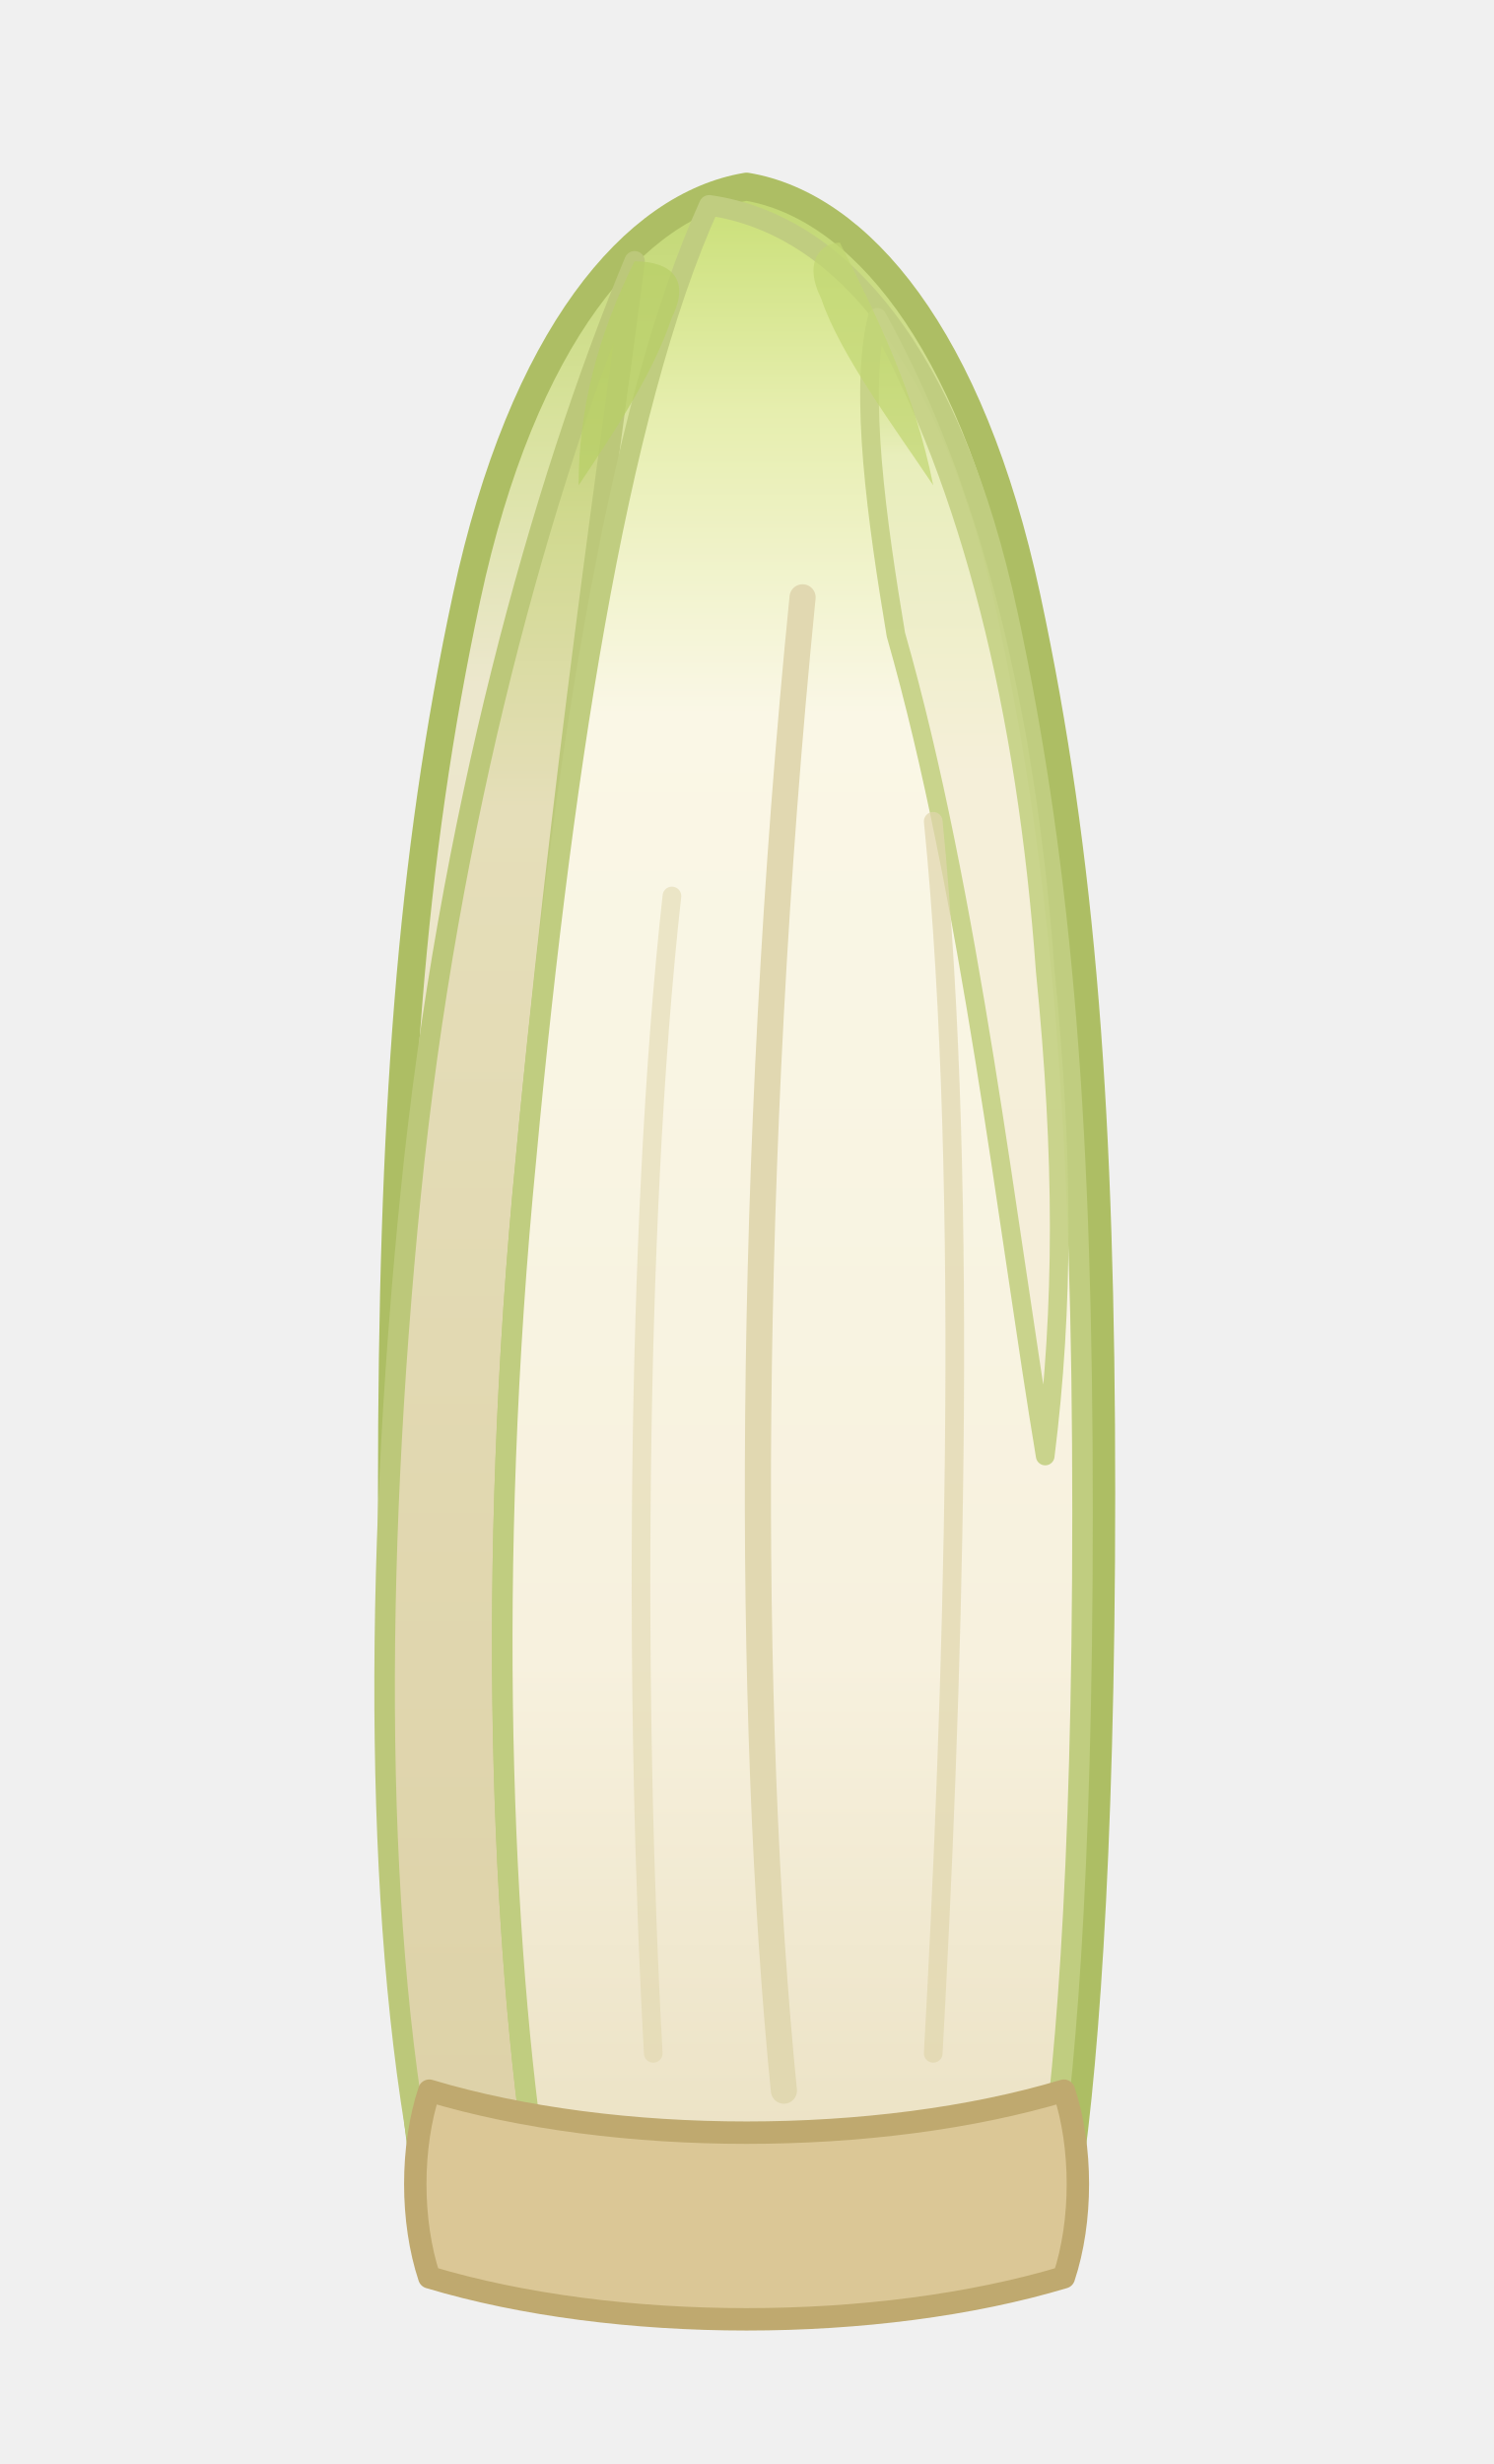
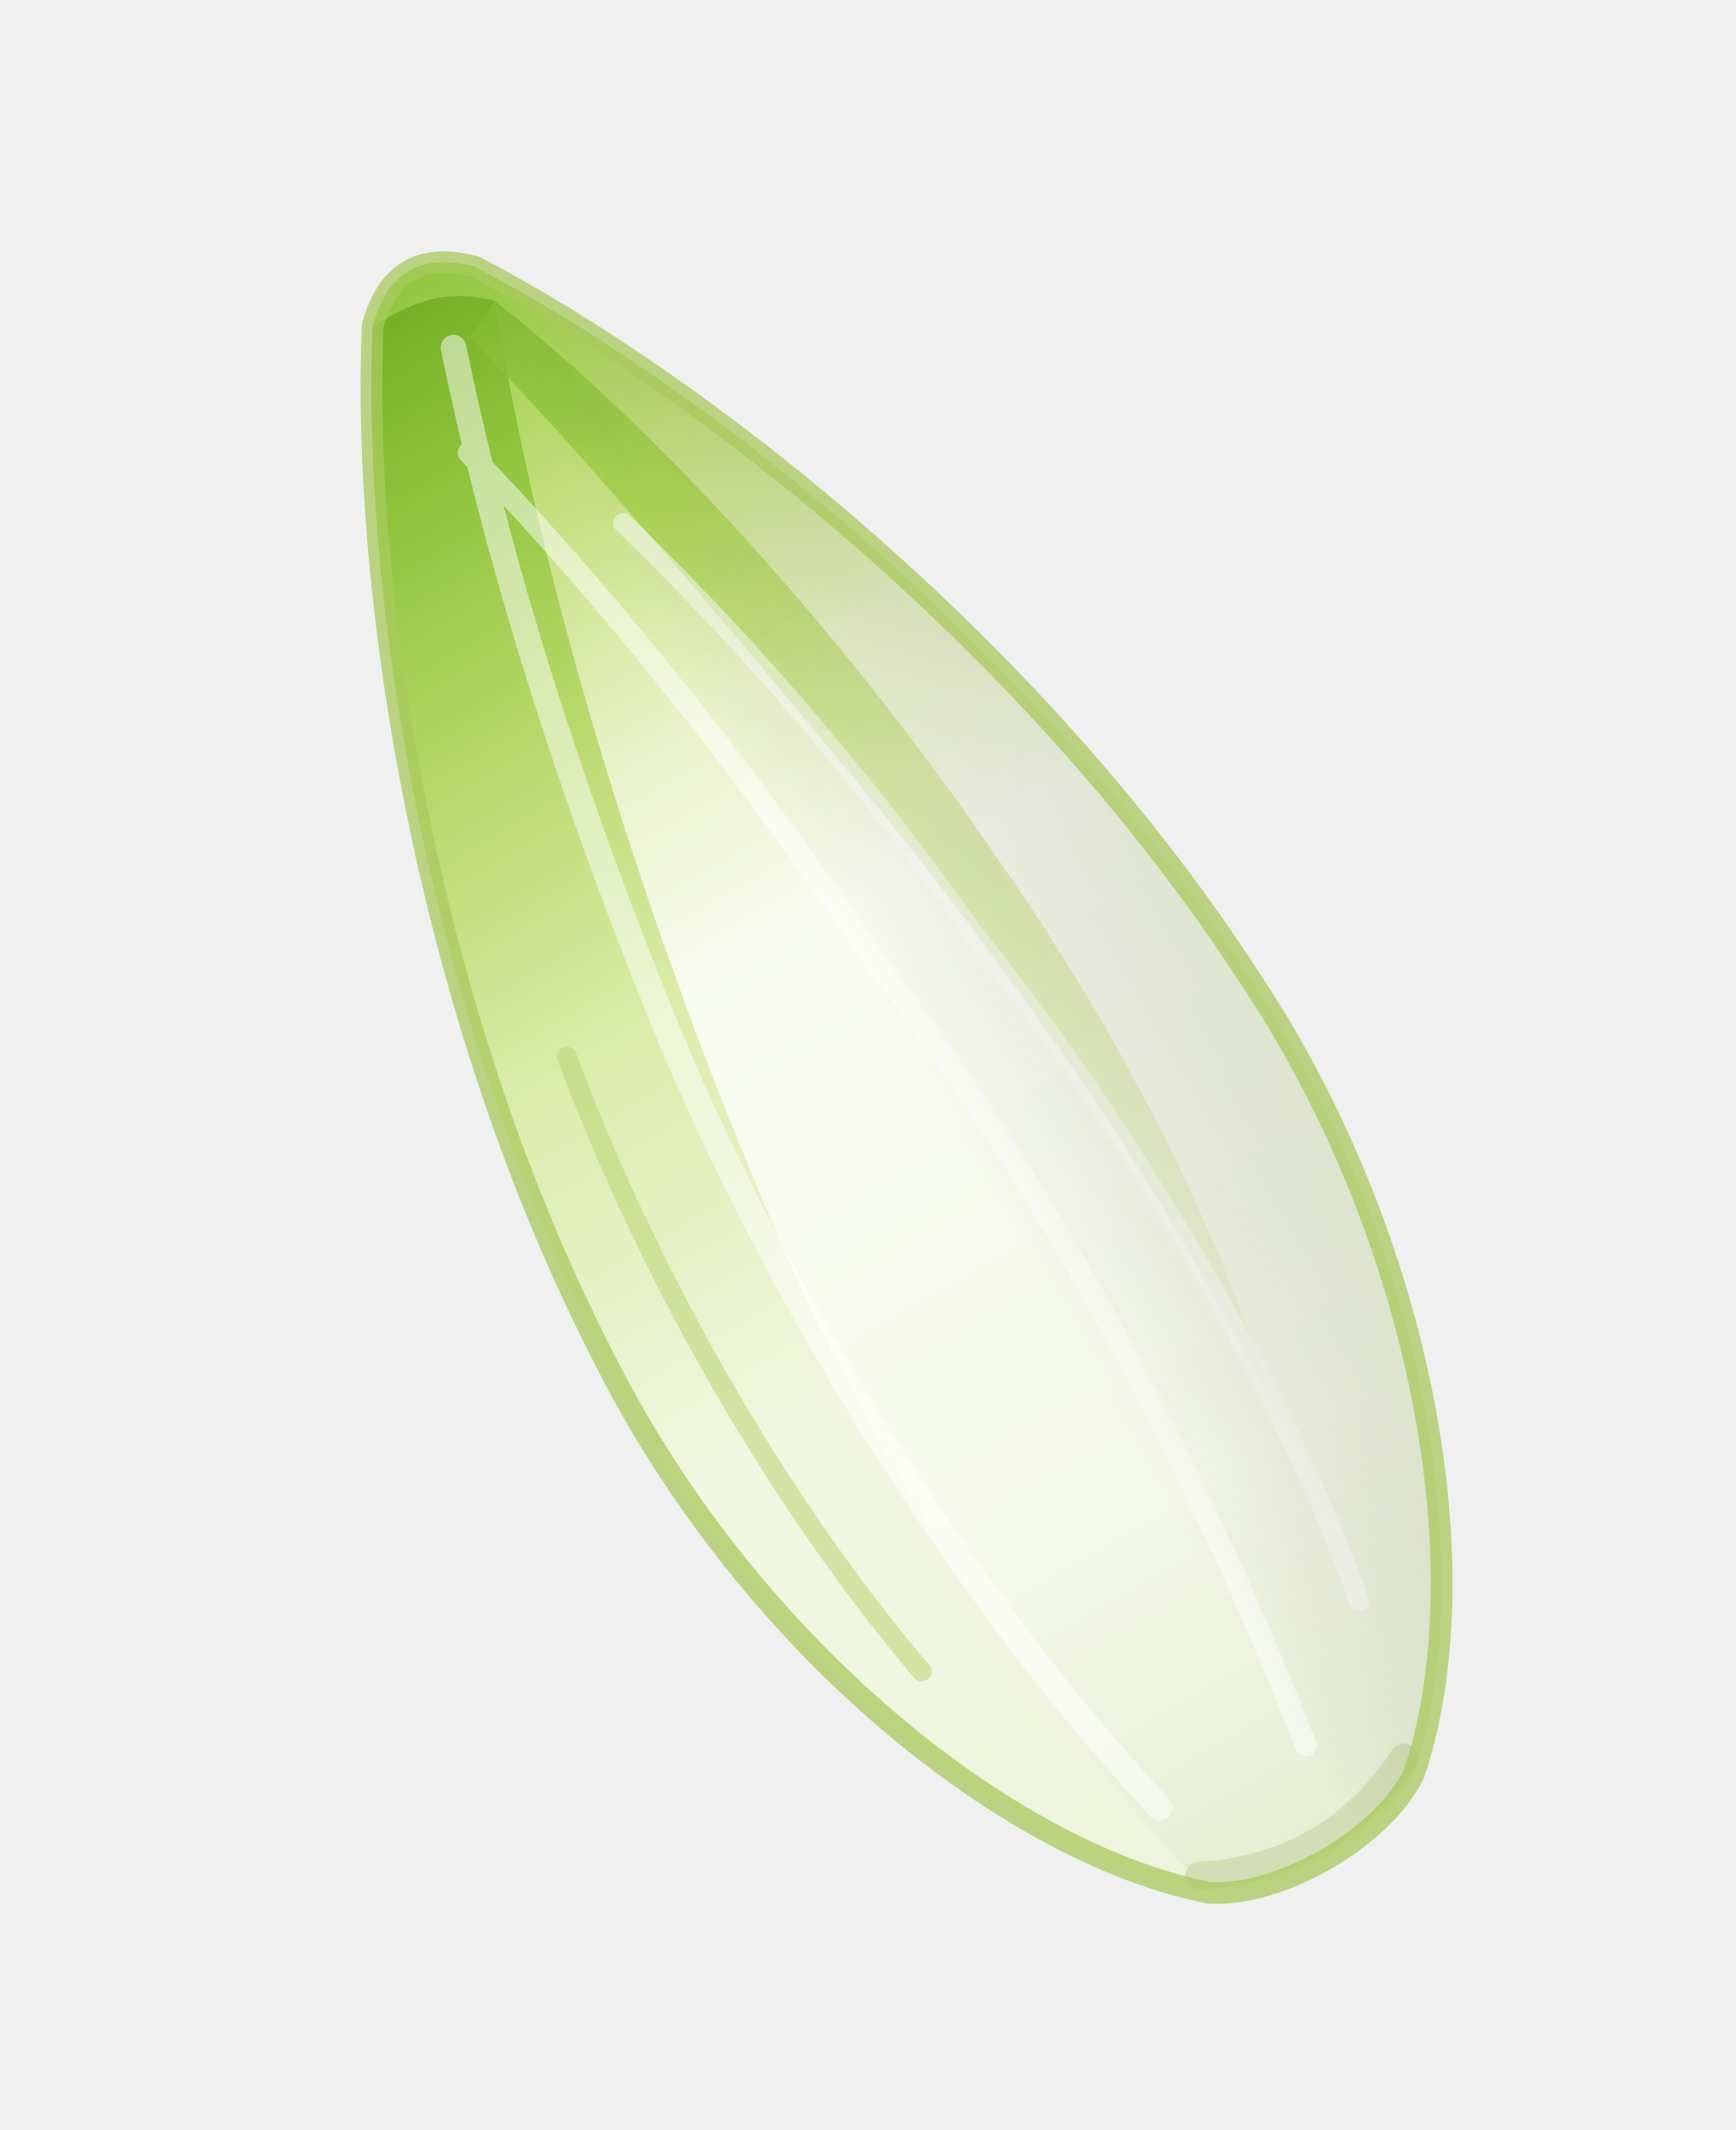
- <svg xmlns="http://www.w3.org/2000/svg" viewBox="0 0 80 132" role="img" aria-label="A Belgian endive">
+ <svg xmlns="http://www.w3.org/2000/svg" viewBox="16 6 88 108" role="img" aria-label="A Belgian endive">
  <defs>
    <linearGradient id="en-body" x1="0" y1="0" x2="0" y2="1">
-       <stop offset="0" stop-color="#c2d873" />
-       <stop offset=".11" stop-color="#d8e29d" />
-       <stop offset=".24" stop-color="#ece7cd" />
-       <stop offset=".6" stop-color="#ece3c5" />
-       <stop offset="1" stop-color="#ded2aa" />
+       <stop offset="0" stop-color="#8cc63c" />
+       <stop offset=".07" stop-color="#a6d254" />
+       <stop offset=".17" stop-color="#c9e186" />
+       <stop offset=".29" stop-color="#e9f2c8" />
+       <stop offset=".42" stop-color="#f9fcf0" />
+       <stop offset=".78" stop-color="#f5f9e8" />
+       <stop offset="1" stop-color="#e5edd3" />
    </linearGradient>
-     <linearGradient id="en-back" x1="0" y1="0" x2="0" y2="1">
-       <stop offset="0" stop-color="#b4cb60" />
-       <stop offset=".13" stop-color="#d0d98e" />
-       <stop offset=".28" stop-color="#e5deb9" />
-       <stop offset="1" stop-color="#ddd1a7" />
+     <linearGradient id="en-outer" x1="0" y1="0" x2="0" y2="1">
+       <stop offset="0" stop-color="#74b025" />
+       <stop offset=".1" stop-color="#8fc43c" />
+       <stop offset=".24" stop-color="#b5d868" />
+       <stop offset=".42" stop-color="#dcecab" />
+       <stop offset=".66" stop-color="#f2f7e2" />
+       <stop offset="1" stop-color="#eef4dc" />
    </linearGradient>
-     <linearGradient id="en-front" x1="0" y1="0" x2="0" y2="1">
-       <stop offset="0" stop-color="#cbe07a" />
-       <stop offset=".1" stop-color="#e6eeae" />
-       <stop offset=".25" stop-color="#faf7e6" />
-       <stop offset=".72" stop-color="#f7f1de" />
-       <stop offset="1" stop-color="#eae0c1" />
+     <linearGradient id="en-second" x1="0" y1="0" x2="0" y2="1">
+       <stop offset="0" stop-color="#82bc31" />
+       <stop offset=".18" stop-color="#a8d24f" />
+       <stop offset=".45" stop-color="#d9eaa4" />
+       <stop offset="1" stop-color="#f1f6e0" />
    </linearGradient>
-     <linearGradient id="en-shoulder" x1="0" y1="0" x2="0" y2="1">
-       <stop offset="0" stop-color="#c8dd76" />
-       <stop offset=".12" stop-color="#e8eebb" />
-       <stop offset=".4" stop-color="#f4eed8" />
-       <stop offset="1" stop-color="#f4eed8" />
+     <linearGradient id="en-shade" x1="0" y1="0" x2="1" y2="0">
+       <stop offset="0" stop-color="#000" stop-opacity="0" />
+       <stop offset=".55" stop-color="#000" stop-opacity="0" />
+       <stop offset="1" stop-color="#5f6b3a" stop-opacity=".16" />
    </linearGradient>
  </defs>
-   <path d="M40 10c6 1 12 8 15 22 3 14 4 28 4 48s-1 32-2 38c-7 2-27 2-34 0-1-6-2-18-2-38s1-34 4-48c3-14 9-21 15-22Z" fill="url(#en-body)" stroke="#adbe64" stroke-width="1.5" stroke-linejoin="round" />
-   <path d="M34 14c-5 12-10 30-12 50-2 20-2 40 1 54 3 1 5 1 6 0-2-12-3-32-1-54 2-22 5-42 6-50Z" fill="url(#en-back)" stroke="#bcc87a" stroke-width="1.1" stroke-linejoin="round" />
-   <path d="M38 11c7 1 13 8 16 22 3 14 4 28 4 48s-1 31-2 37c-8 2-20 2-27 0-2-12-3-32-1-54 2-22 5-42 10-53Z" fill="url(#en-front)" stroke="#c0cd80" stroke-width="1.1" stroke-linejoin="round" />
-   <path d="M47 17c5 9 8 21 9 35 1 10 1 18 0 26-2-12-4-30-8-44-1-6-2-13-1-17Z" fill="url(#en-shoulder)" stroke="#c6d287" stroke-width="1" stroke-linejoin="round" opacity=".95" />
-   <path d="M34 14c-2 4-3 8-3 12 2-3 4-6 5-9 1-2 0-3-2-3Z" fill="#b8cf67" opacity=".75" />
-   <path d="M45 13c2 4 4 8 5 13-2-3-5-7-6-10-1-2 0-3 1-3Z" fill="#c1d670" opacity=".7" />
-   <path d="M42 112c-2-20-2-50 1-80" fill="none" stroke="#e1d8b1" stroke-width="1.4" stroke-linecap="round" />
-   <path d="M50 110c1-18 2-46 0-66" fill="none" stroke="#e0d6ad" stroke-width="1" stroke-linecap="round" opacity=".7" />
-   <path d="M35 110c-1-18-1-44 1-62" fill="none" stroke="#ded4a8" stroke-width="1" stroke-linecap="round" opacity=".5" />
-   <path d="M23 112c10 3 24 3 34 0 1 3 1 7 0 10-10 3-24 3-34 0-1-3-1-7 0-10Z" fill="#dbc796" stroke="#bfa96f" stroke-width="1.2" stroke-linejoin="round" />
+   <g transform="rotate(-30 60 60)">
+     <path d="M57 15c-7 11-15 31-16 51-1 16 5 32 13 39 3 2 9 2 12 0 8-7 14-23 13-39-1-20-9-40-16-51-2-2-4-2-6 0Z" fill="url(#en-body)" />
+     <path d="M57 15c-7 11-15 31-16 51-1 16 5 32 13 39-3-12-4-27-2-42 2-16 6-33 11-46-2-2-4-2-6-2Z" fill="url(#en-outer)" />
+     <path d="M63 17c4 10 7 24 8 38 1 12 0 23-2 31 1-11 0-24-2-37-2-12-4-23-6-31Z" fill="url(#en-second)" opacity=".9" />
+     <g fill="none" stroke="#fff" stroke-linecap="round" opacity=".5">
+       <path d="M54 100c-3-13-4-30-2-46 2-15 5-27 8-36" stroke-width="1.3" />
+       <path d="M62 101c2-13 3-30 1-45-1-14-3-25-5-33" stroke-width="1.1" />
+       <path d="M68 96c2-11 2-26 0-39-1-11-3-20-5-27" stroke-width="1" />
+     </g>
+     <path d="M47 88c-2-11-2-24 0-36" fill="none" stroke="#b9d472" stroke-width="1" stroke-linecap="round" opacity=".55" />
+     <path d="M54 104c4 2 8 2 12 0" fill="none" stroke="#cfd9ae" stroke-width="1.4" stroke-linecap="round" opacity=".8" />
+     <path d="M57 15c-7 11-15 31-16 51-1 16 5 32 13 39 3 2 9 2 12 0 8-7 14-23 13-39-1-20-9-40-16-51-2-2-4-2-6 0Z" fill="url(#en-shade)" />
+     <path d="M57 15c-7 11-15 31-16 51-1 16 5 32 13 39 3 2 9 2 12 0 8-7 14-23 13-39-1-20-9-40-16-51-2-2-4-2-6 0Z" fill="none" stroke="#a8c95e" stroke-width="1.1" stroke-linejoin="round" opacity=".75" />
+   </g>
</svg>
